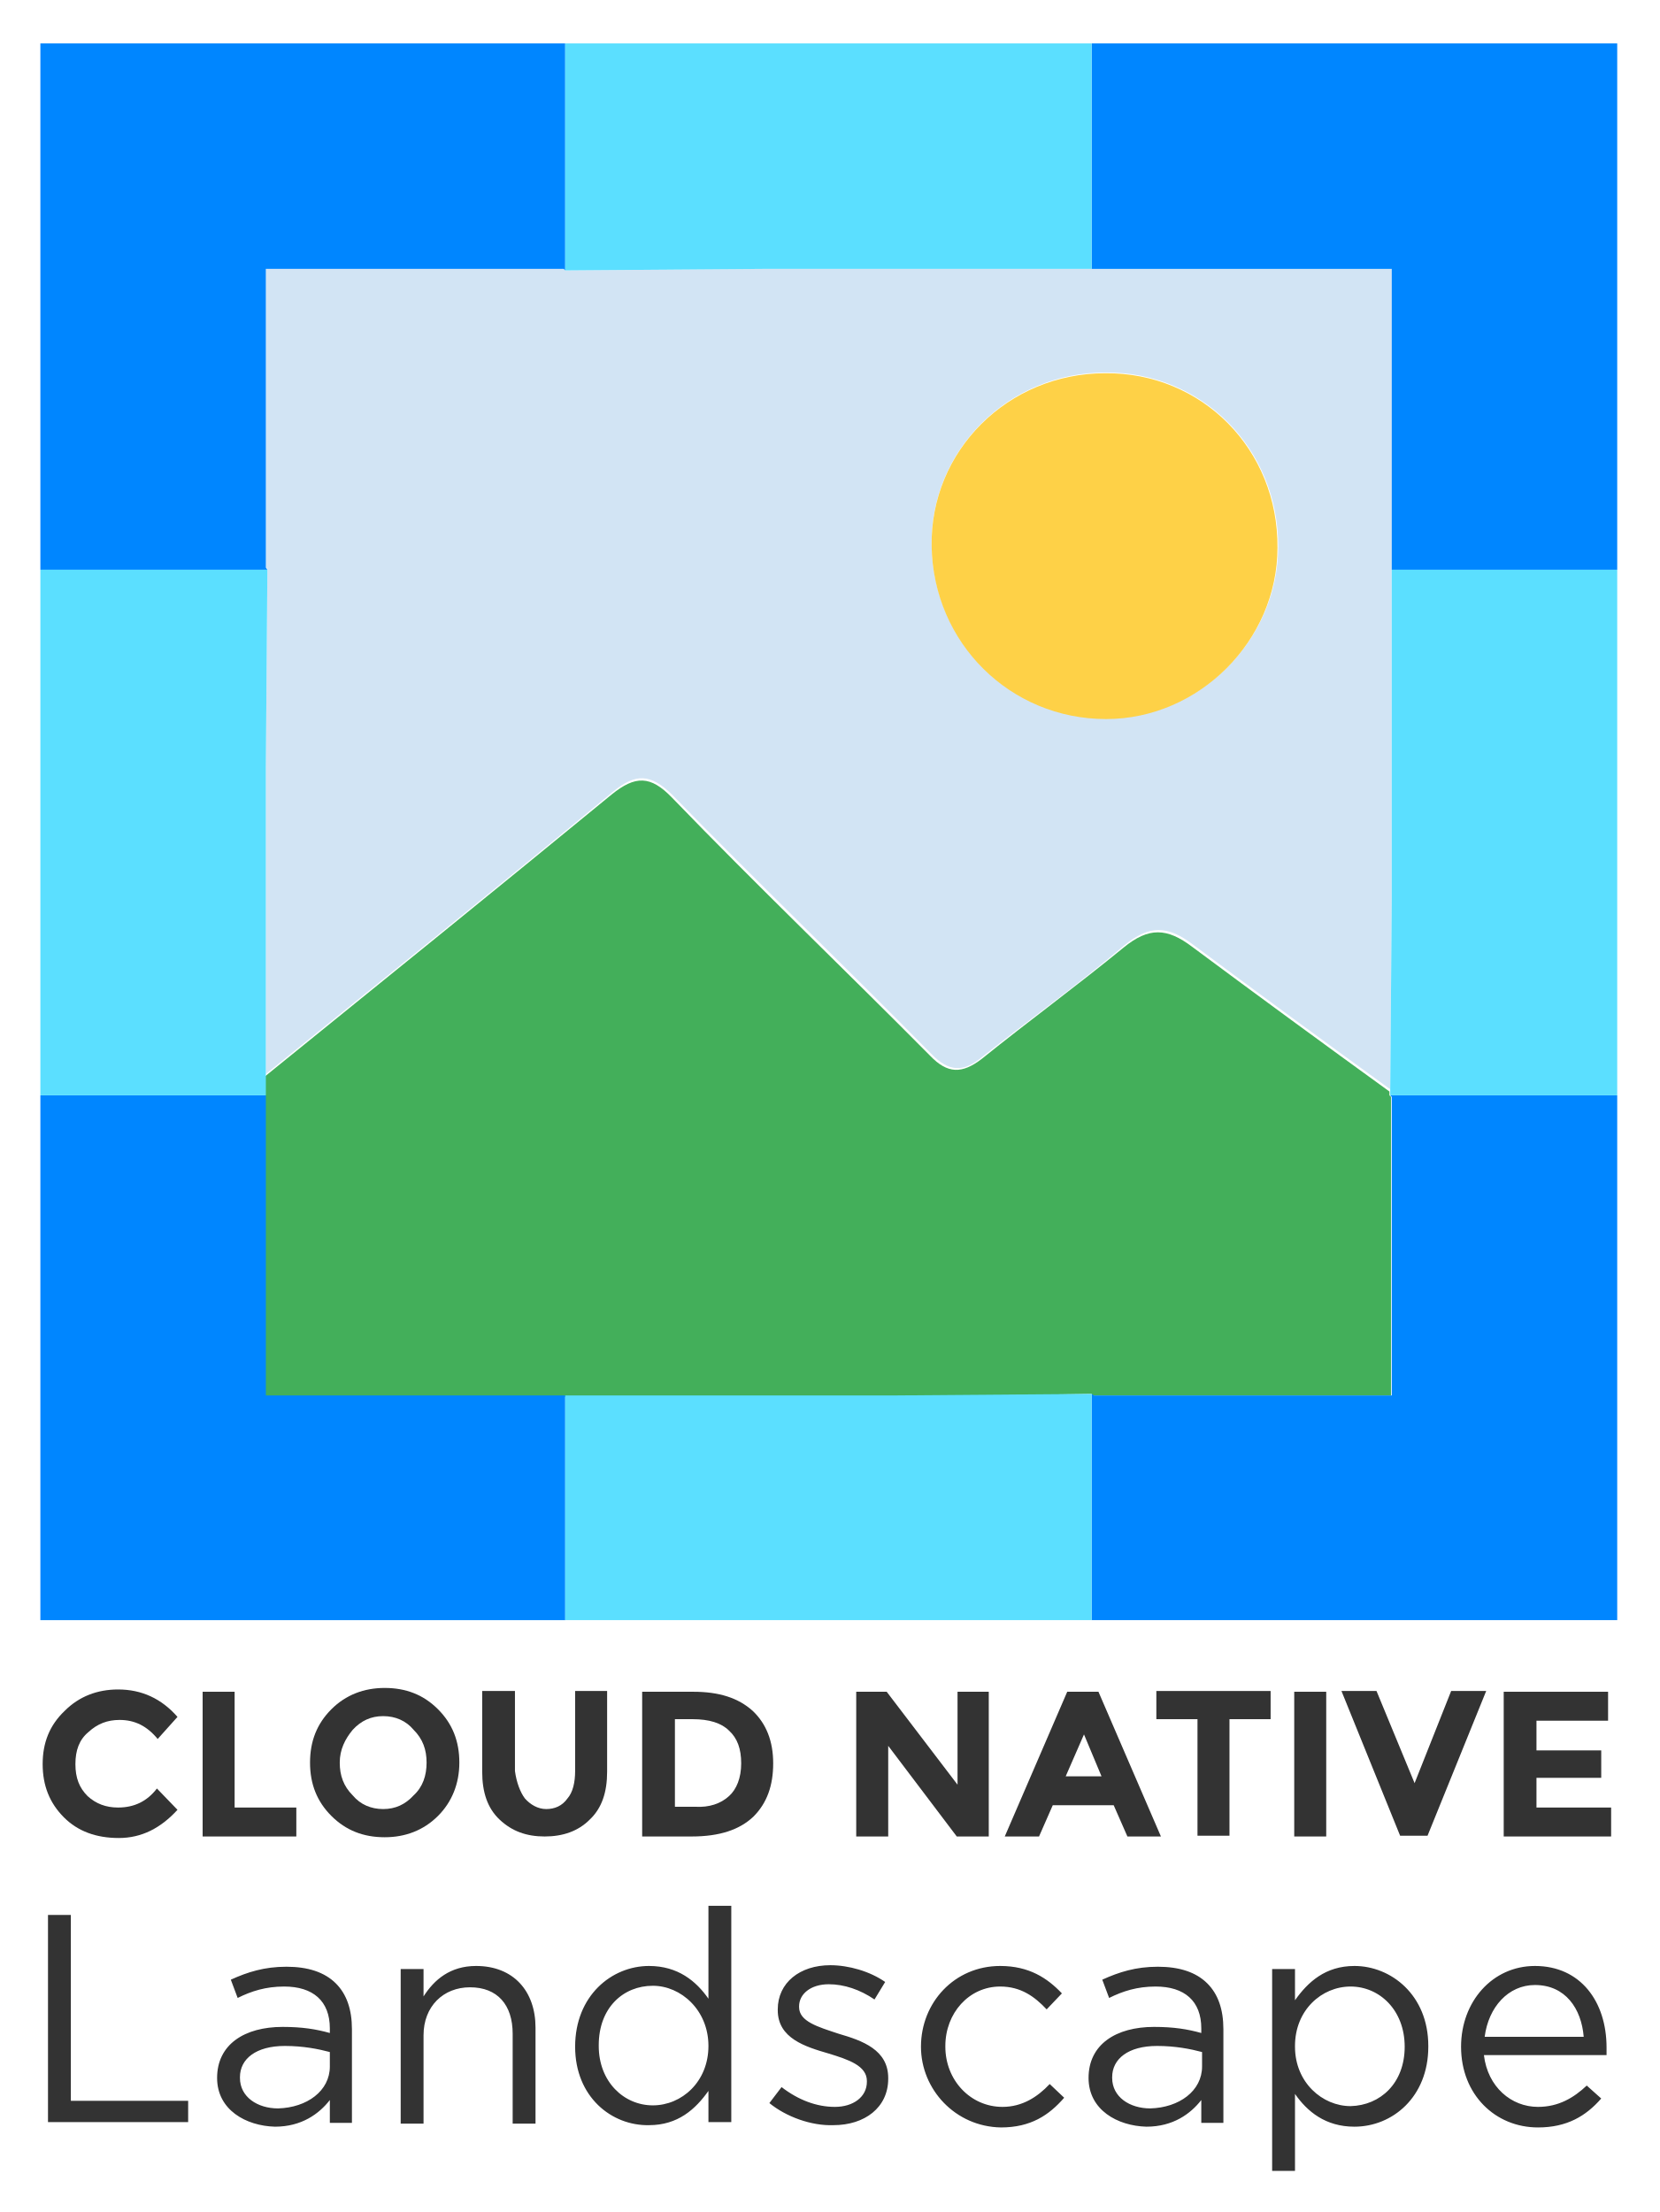
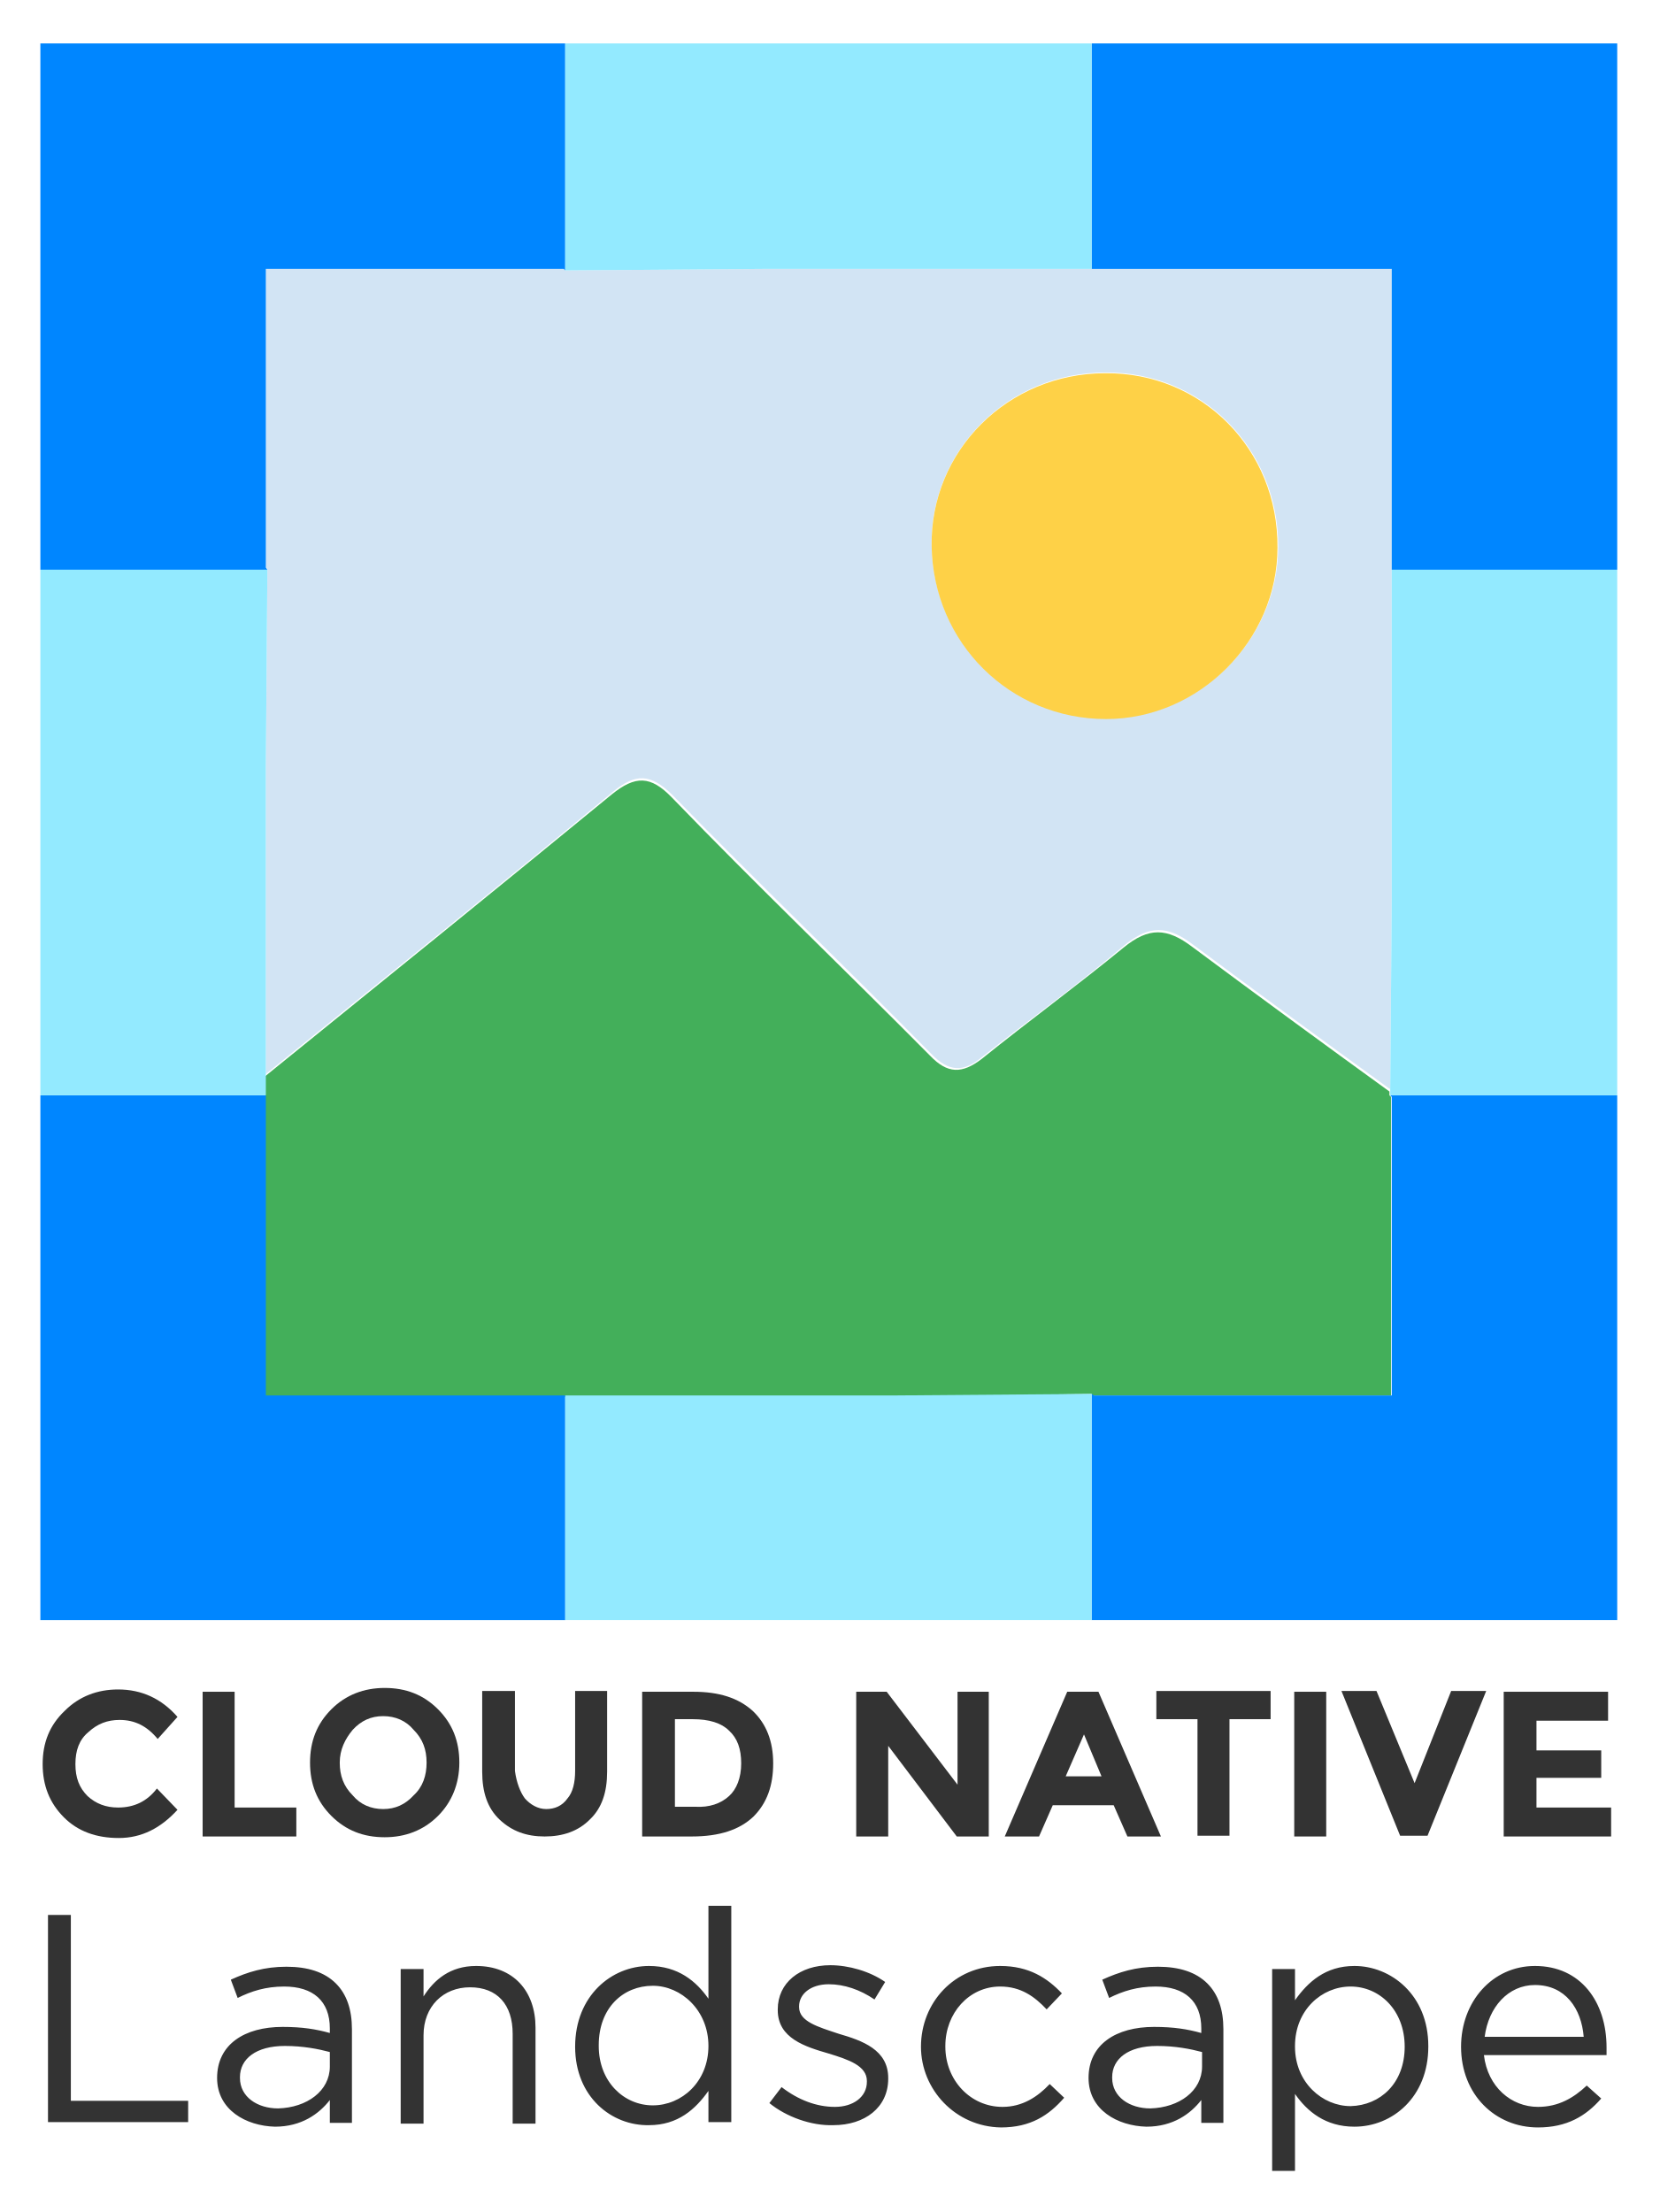
<svg xmlns="http://www.w3.org/2000/svg" version="1.1" id="Layer_1" x="0px" y="0px" viewBox="0 0 217.9 290.4" style="enable-background:new 0 0 217.9 290.4;" xml:space="preserve">
  <style type="text/css">
	.st0{fill:#333333;}
	.st1{fill:#D2E4F4;}
	.st2{fill:#43AF5A;}
	.st3{fill:#FED147;}
	.st4{fill:#0086FF;}
- 	.st5{fill:#5BDFFF;}
+ 	.st5{fill:#93EAFF;}
</style>
  <path id="XMLID_279_" class="st0" d="M15.5,237.3c2.1,0,3.8-0.8,5.1-2.5l2.7,2.8c-2.2,2.4-4.7,3.7-7.7,3.7s-5.4-0.9-7.2-2.7  c-1.9-1.9-2.8-4.2-2.8-7s0.9-5.1,2.9-7c1.9-1.9,4.3-2.8,7-2.8c3.1,0,5.7,1.2,7.8,3.6l-2.6,2.9c-1.4-1.7-3-2.5-5-2.5  c-1.6,0-2.9,0.5-4.1,1.6c-1.2,1-1.7,2.4-1.7,4.2s0.5,3.1,1.6,4.2C12.6,236.8,13.9,237.3,15.5,237.3z" />
  <path id="XMLID_275_" class="st0" d="M26.6,241.1v-19h4.2v15.2h8.1v3.8H26.6z" />
  <path id="XMLID_269_" class="st0" d="M57.5,238.4c-1.9,1.9-4.3,2.8-7,2.8c-2.8,0-5.1-0.9-7-2.8c-1.9-1.9-2.8-4.2-2.8-7  s0.9-5.1,2.8-7c1.9-1.9,4.3-2.8,7-2.8c2.8,0,5.1,0.9,7,2.8s2.8,4.2,2.8,7S59.3,236.6,57.5,238.4z M56,231.4c0-1.7-0.5-3.1-1.7-4.3  c-1-1.2-2.4-1.8-4-1.8s-2.9,0.6-4,1.8c-1,1.2-1.7,2.6-1.7,4.3s0.5,3.1,1.7,4.3c1,1.2,2.4,1.8,4,1.8s2.9-0.6,4-1.8  C55.5,234.6,56,233.1,56,231.4z" />
  <path id="XMLID_265_" class="st0" d="M68.9,236.1c0.7,0.8,1.7,1.4,2.8,1.4s2.1-0.4,2.8-1.4c0.7-0.8,1-2.1,1-3.6V222h4.2v10.6  c0,2.7-0.7,4.8-2.3,6.3c-1.5,1.5-3.5,2.2-5.9,2.2s-4.3-0.7-5.9-2.2c-1.6-1.5-2.3-3.6-2.3-6.3V222h4.3v10.5  C67.8,234,68.3,235.3,68.9,236.1z" />
  <path id="XMLID_259_" class="st0" d="M98.8,224.6c1.8,1.7,2.7,4,2.7,6.9s-0.8,5.2-2.6,7c-1.8,1.7-4.4,2.6-8.1,2.6h-6.5v-19H91  C94.4,222.1,96.9,222.9,98.8,224.6z M95.7,235.8c1-0.9,1.6-2.4,1.6-4.3s-0.5-3.3-1.6-4.3c-1-1-2.6-1.5-4.8-1.5h-2.3v11.5h2.7  C93.1,237.3,94.6,236.8,95.7,235.8z" />
  <path id="XMLID_255_" class="st0" d="M125.6,222.1h4.2v19h-4.2l-9-11.9v11.9h-4.2v-19h4l9.3,12.2v-12.2  C125.7,222.1,125.6,222.1,125.6,222.1z" />
  <path id="XMLID_249_" class="st0" d="M148,241.1l-1.8-4.1h-8l-1.8,4.1h-4.5l8.2-19h4.1l8.2,19H148z M142.3,227.7l-2.4,5.5h4.7  L142.3,227.7z" />
  <path id="XMLID_236_" class="st0" d="M161.4,225.7V241h-4.2v-15.3h-5.4V222h15v3.7H161.4L161.4,225.7z" />
  <path id="XMLID_232_" class="st0" d="M169.9,222.1h4.2v19h-4.2V222.1z" />
  <path id="XMLID_201_" class="st0" d="M185.7,234.1l4.8-12.1h4.6l-7.7,19h-3.6l-7.7-19h4.6L185.7,234.1L185.7,234.1z" />
  <path id="XMLID_195_" class="st0" d="M211.1,222.1v3.8h-9.4v3.9h8.5v3.6h-8.5v3.9h9.8v3.8h-14.1v-19h13.8H211.1z" />
  <path class="st0" d="M6.3,251.4h3v24.4h15.4v2.8H6.3V251.4L6.3,251.4z M28.5,272.8c0-4.4,3.6-6.7,8.6-6.7c2.6,0,4.4,0.3,6.2,0.8  v-0.6c0-3.6-2.2-5.5-6-5.5c-2.4,0-4.3,0.6-6.1,1.5l-0.9-2.4c2.2-1,4.4-1.7,7.3-1.7c2.8,0,5,0.7,6.5,2.2c1.4,1.4,2.1,3.4,2.1,6v12.3  h-2.9v-3c-1.4,1.8-3.7,3.5-7.2,3.5C32.3,279.1,28.5,277,28.5,272.8L28.5,272.8z M43.3,271.3v-1.9c-1.5-0.4-3.5-0.8-5.9-0.8  c-3.8,0-5.9,1.7-5.9,4.1v0.1c0,2.5,2.3,4,5,4C40.3,276.7,43.3,274.5,43.3,271.3L43.3,271.3z M52.6,258.5h3v3.6c1.4-2.2,3.5-4,6.9-4  c4.9,0,7.8,3.3,7.8,8.1v12.6h-3V267c0-3.8-2-6.1-5.6-6.1c-3.5,0-6.1,2.5-6.1,6.3v11.6h-3C52.6,278.8,52.6,258.5,52.6,258.5z   M75.5,268.7c0-6.7,4.8-10.6,9.7-10.6c3.8,0,6.2,2,7.8,4.3v-12.2h3v28.4h-3v-4.1c-1.7,2.4-4,4.5-7.8,4.5  C80.3,279.1,75.5,275.3,75.5,268.7z M93,268.6c0-4.7-3.6-7.9-7.3-7.9c-3.9,0-7.1,2.9-7.1,7.8v0.1c0,4.7,3.3,7.8,7.1,7.8  S93,273.3,93,268.6z M101,276.1l1.6-2.1c2.2,1.7,4.6,2.6,7,2.6s4.2-1.3,4.2-3.3v-0.1c0-2-2.4-2.8-5-3.6c-3.1-0.9-6.7-2-6.7-5.7v-0.1  c0-3.5,2.9-5.8,6.9-5.8c2.4,0,5.2,0.8,7.2,2.2l-1.4,2.3c-1.9-1.3-4-2-6-2c-2.4,0-3.9,1.3-3.9,2.9v0.1c0,1.9,2.5,2.6,5.2,3.5  c3.1,0.9,6.5,2.1,6.5,5.8v0.1c0,3.8-3.1,6.1-7.2,6.1C106.5,279.1,103.2,277.9,101,276.1z M120.9,268.7c0-5.8,4.4-10.6,10.4-10.6  c3.8,0,6.2,1.6,8.1,3.6l-2,2.1c-1.6-1.7-3.4-3-6.1-3c-4.1,0-7.2,3.5-7.2,7.8v0.1c0,4.4,3.3,7.9,7.5,7.9c2.6,0,4.6-1.3,6.2-3l1.9,1.8  c-2,2.3-4.4,3.9-8.3,3.9C125.4,279.2,120.9,274.3,120.9,268.7L120.9,268.7z M142.9,272.8c0-4.4,3.6-6.7,8.6-6.7  c2.6,0,4.4,0.3,6.2,0.8v-0.6c0-3.6-2.2-5.5-6-5.5c-2.4,0-4.3,0.6-6.1,1.5l-0.9-2.4c2.2-1,4.4-1.7,7.3-1.7c2.8,0,5,0.7,6.5,2.2  c1.4,1.4,2.1,3.4,2.1,6v12.3h-2.9v-3c-1.4,1.8-3.7,3.5-7.2,3.5C146.7,279.1,142.9,277,142.9,272.8L142.9,272.8z M157.8,271.3v-1.9  c-1.5-0.4-3.5-0.8-5.9-0.8c-3.8,0-5.9,1.7-5.9,4.1v0.1c0,2.5,2.3,4,5,4C154.8,276.7,157.8,274.5,157.8,271.3L157.8,271.3z   M167,258.5h3v4.1c1.7-2.4,4-4.5,7.8-4.5c4.8,0,9.7,3.8,9.7,10.5v0.1c0,6.6-4.7,10.5-9.7,10.5c-3.8,0-6.2-2-7.8-4.3V285h-3V258.5  L167,258.5z M184.4,268.7c0-4.8-3.3-7.9-7.1-7.9s-7.3,3.1-7.3,7.8v0.1c0,4.7,3.6,7.8,7.3,7.8C181.2,276.4,184.4,273.5,184.4,268.7z   M201.9,276.6c2.7,0,4.7-1.2,6.4-2.8l1.9,1.7c-2,2.3-4.5,3.8-8.3,3.8c-5.6,0-10.1-4.3-10.1-10.6c0-5.9,4.1-10.6,9.7-10.6  c6,0,9.4,4.7,9.4,10.7v1h-16.1C195.3,274,198.4,276.6,201.9,276.6L201.9,276.6z M207.9,267.4c-0.3-3.7-2.4-6.8-6.4-6.8  c-3.5,0-6.1,2.9-6.6,6.8H207.9z" />
  <g>
    <path class="st1" d="M182.7,74.8V35.3h-39.4h-43.2l-25.9,0.2L74,35.3H34.9v39.1l0.2,0.3l-0.2,25.9v40.4   c15.2-12.3,30.4-24.5,45.5-37c3-2.5,5-2.5,7.9,0.4c11.1,11.4,22.7,22.5,33.9,33.9c2.4,2.5,4.3,2.5,6.8,0.4   c6.2-4.9,12.6-9.5,18.6-14.6c3.3-2.7,5.7-2.6,9-0.1c8.6,6.4,17.2,12.7,25.9,19l0.2-25.4V74.8z M145.2,94.3   c-12.6,0-22.7-10-22.9-22.7c-0.2-12.4,10-22.7,22.8-22.7c12.7-0.1,22.7,10,22.7,22.8C167.8,84,157.5,94.3,145.2,94.3z" />
    <path class="st2" d="M143.3,183l0.2,0.2h39.1V144l-0.2-0.2l0-0.5c-8.7-6.3-17.3-12.6-25.9-19c-3.3-2.5-5.7-2.6-9,0.1   c-6.1,5-12.4,9.6-18.6,14.6c-2.6,2-4.5,2-6.8-0.4c-11.2-11.3-22.8-22.4-33.9-33.9c-2.8-2.9-4.8-2.9-7.9-0.4   c-15.1,12.4-30.3,24.7-45.5,37v2.6v39.5h39.4h43.1L143.3,183l0,12.2v10.6h0v-10.6V183z" />
    <path class="st3" d="M145.1,49c-12.8,0-23,10.2-22.8,22.7c0.2,12.7,10.3,22.7,22.9,22.7c12.2,0,22.5-10.3,22.5-22.5   C167.8,59,157.8,48.9,145.1,49z" />
    <polygon class="st4" points="74.2,195.2 74.2,183.2 34.9,183.2 34.9,143.8 31.6,143.8 25.4,143.8 17.4,143.8 11.8,143.8 5.3,143.8    5.3,212.7 74.2,212.7 74.2,205.8  " />
    <polygon class="st4" points="212.3,143.8 209.9,143.8 197.5,143.8 196.4,143.8 183.2,143.8 182.5,143.8 182.7,144 182.7,183.2    143.6,183.2 143.3,183 143.3,195.2 143.3,205.8 143.3,212.7 212.3,212.7 212.3,143.8  " />
    <polygon class="st4" points="17.4,74.8 25.5,74.8 35.1,74.8 34.9,74.5 34.9,35.3 74,35.3 74.2,35.5 74.2,21.7 74.2,15.1 74.2,7.7    74.2,5.7 5.3,5.7 5.3,74.8 11.8,74.8  " />
    <polygon class="st4" points="143.3,15.1 143.3,21.6 143.3,35.3 182.7,35.3 182.7,74.8 196.4,74.8 197.5,74.8 209.9,74.8    212.3,74.8 212.3,5.7 143.3,5.7 143.3,7.7  " />
    <polygon class="st5" points="74.2,15.1 74.2,21.7 74.2,35.5 100.2,35.3 143.3,35.3 143.3,21.6 143.3,15.1 143.3,7.7 143.3,5.7    74.2,5.7 74.2,7.7  " />
    <polygon class="st5" points="143.3,183 117.3,183.2 74.2,183.2 74.2,195.2 74.2,205.8 74.2,212.7 143.3,212.7 143.3,205.8    143.3,195.2  " />
    <polygon class="st5" points="197.5,74.8 196.4,74.8 182.7,74.8 182.7,117.9 182.5,143.2 182.5,143.8 183.2,143.8 196.4,143.8    197.5,143.8 209.9,143.8 212.3,143.8 212.3,74.8 209.9,74.8  " />
    <polygon class="st5" points="17.4,143.8 25.4,143.8 31.6,143.8 34.9,143.8 34.9,141.1 34.9,100.7 35.1,74.8 25.5,74.8 17.4,74.8    11.8,74.8 5.3,74.8 5.3,143.8 11.8,143.8  " />
  </g>
</svg>
